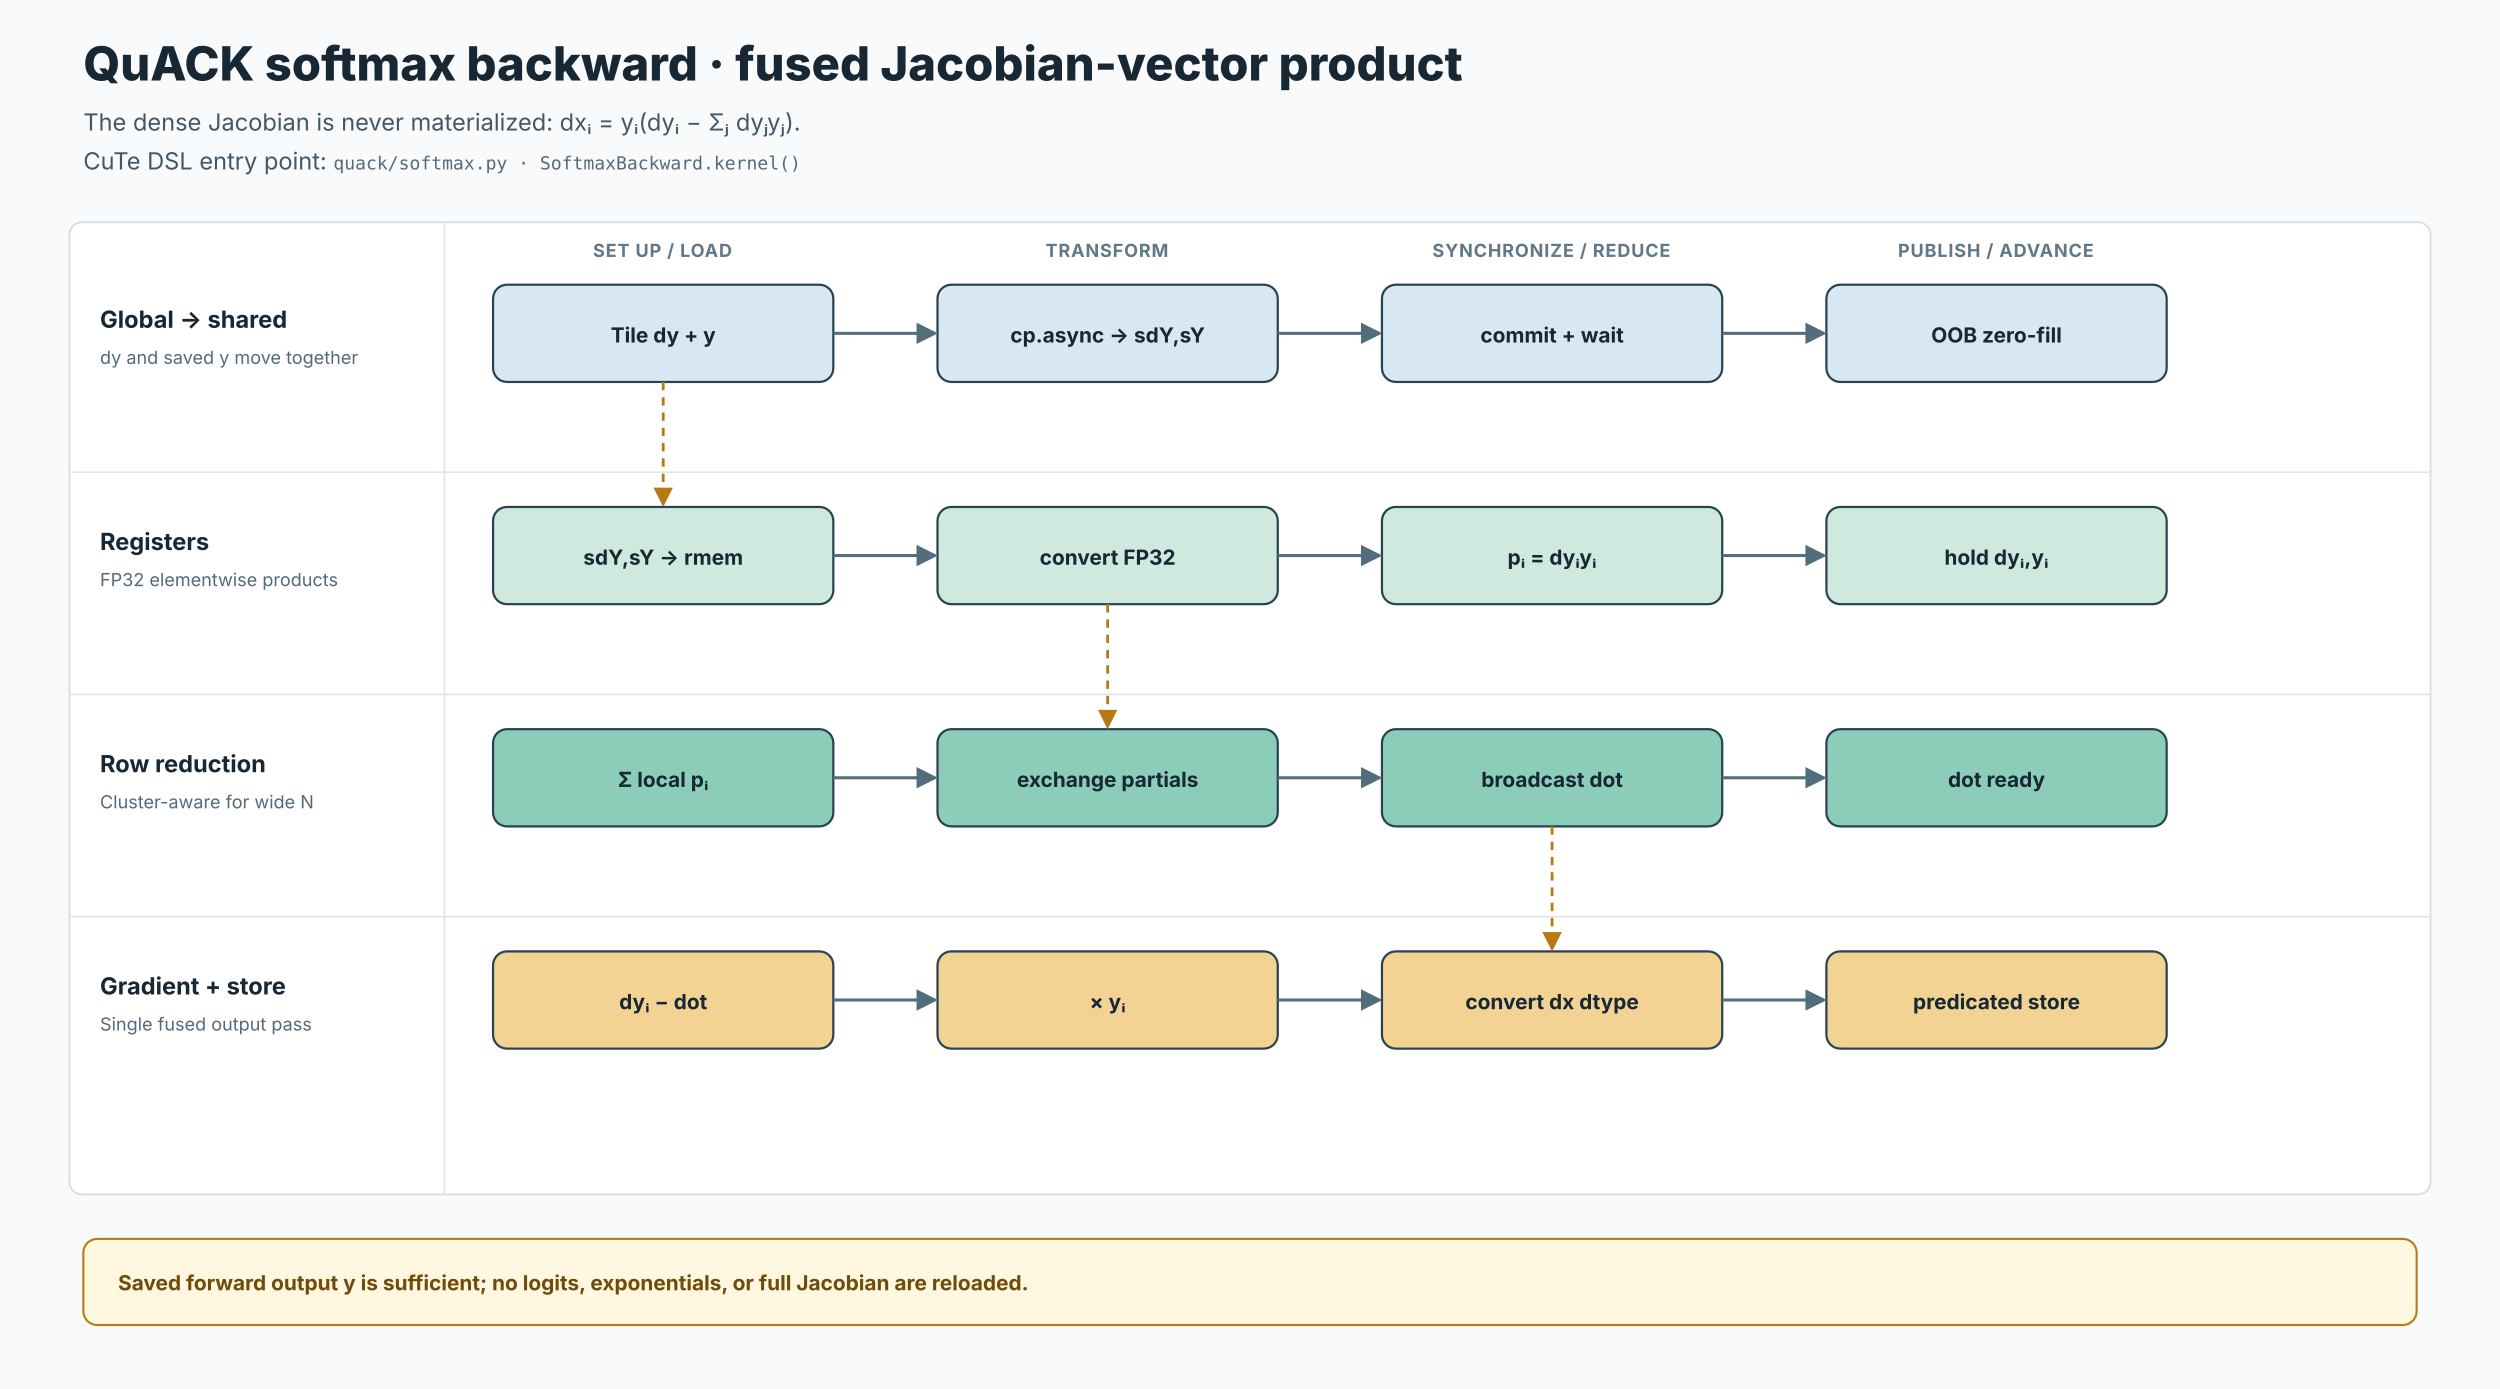
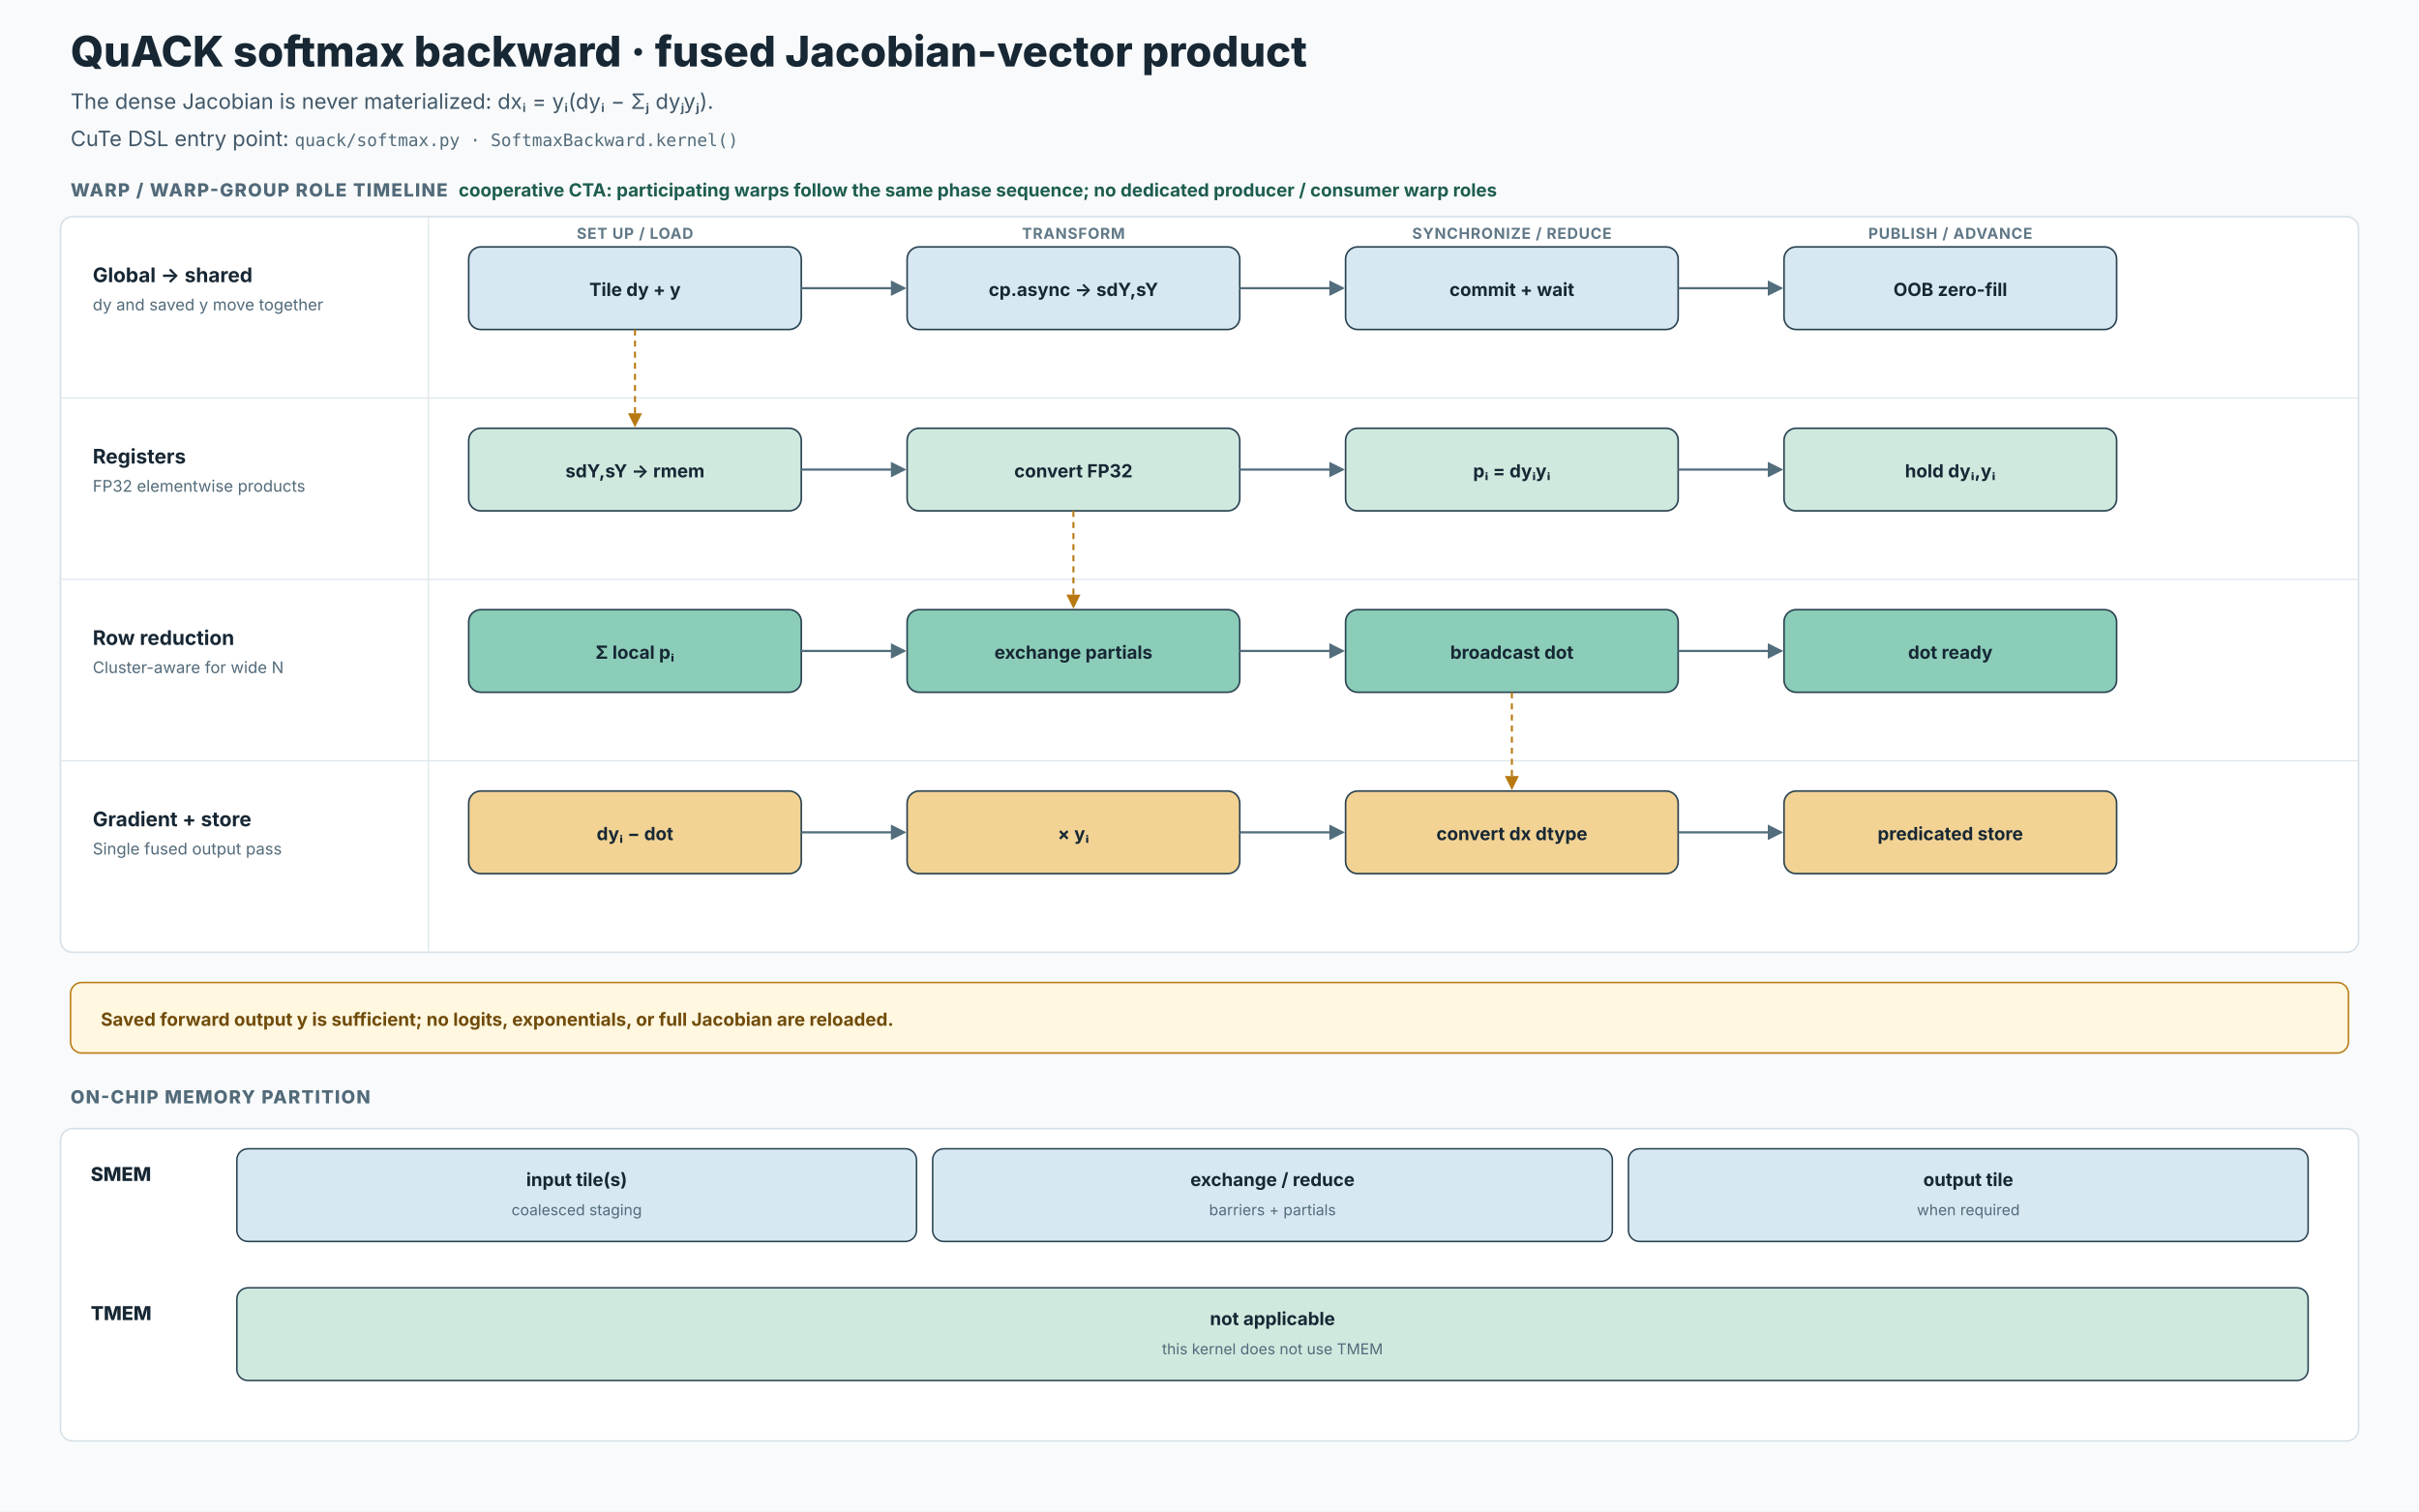
- <svg xmlns="http://www.w3.org/2000/svg" width="1800" height="1000" viewBox="0 0 1800 1000" role="img" aria-labelledby="title desc">
+ <svg xmlns="http://www.w3.org/2000/svg" width="2400" height="1500" viewBox="0 0 2400 1500" role="img" aria-labelledby="title desc">
  <defs>
    <style>
      text { font-family: Inter, ui-sans-serif, system-ui, -apple-system, BlinkMacSystemFont, "Segoe UI", sans-serif; fill: #172734; }
-       .title { font-size: 34px; font-weight: 760; } .subtitle { font-size: 17px; fill: #425869; }
-       .lane { font-size: 17px; font-weight: 730; } .lane-note { font-size: 13px; fill: #526a79; }
-       .phase { font-size: 13px; font-weight: 700; fill: #607887; text-anchor: middle; letter-spacing: .6px; }
-       .box { font-size: 15px; font-weight: 700; text-anchor: middle; dominant-baseline: middle; }
-       .mini { font-size: 12px; font-weight: 650; fill: #425869; text-anchor: middle; dominant-baseline: middle; }
+       .title { font-size: 42px; font-weight: 760; } .subtitle { font-size: 21px; fill: #425869; }
+       .panel-title { font-size: 18px; font-weight: 780; fill: #526a79; letter-spacing: 1.2px; }
+       .lane { font-size: 20px; font-weight: 730; } .lane-note { font-size: 16px; fill: #526a79; }
+       .phase { font-size: 15px; font-weight: 700; fill: #607887; text-anchor: middle; letter-spacing: .7px; }
+       .box { font-size: 18px; font-weight: 700; text-anchor: middle; dominant-baseline: middle; }
+       .mini { font-size: 15px; font-weight: 650; fill: #425869; text-anchor: middle; dominant-baseline: middle; }
      .node { stroke: #294251; stroke-width: 1.6; } .grid { stroke: #dce6ec; stroke-width: 1.2; }
      .arrow { fill: none; stroke: #526d7c; stroke-width: 2.2; marker-end: url(#arrow); }
      .dep { fill: none; stroke: #b87912; stroke-width: 2; stroke-dasharray: 6 5; marker-end: url(#gold); }
-       .note { font-size: 15px; font-weight: 650; fill: #704b09; } .source { font-family: ui-monospace, SFMono-Regular, Menlo, Consolas, monospace; font-size: 13px; fill: #526a79; }
+       .note { font-size: 18px; font-weight: 650; fill: #704b09; } .source { font-family: ui-monospace, SFMono-Regular, Menlo, Consolas, monospace; font-size: 17px; fill: #526a79; }
+       .role-summary { font-size: 18px; font-weight: 680; fill: #1e5d50; }
+       .memory-label { font-size: 19px; font-weight: 760; } .mem-node { stroke: #294251; stroke-width: 1.5; }
+       .mem-name { font-size: 18px; font-weight: 740; text-anchor: middle; } .mem-note { font-size: 15px; fill: #526a79; text-anchor: middle; }
    </style>
    <marker id="arrow" viewBox="0 0 10 10" refX="8.5" refY="5" markerWidth="7" markerHeight="7" orient="auto">
      <path d="M0 0L10 5L0 10Z" fill="#526d7c" />
    </marker>
    <marker id="gold" viewBox="0 0 10 10" refX="8.5" refY="5" markerWidth="7" markerHeight="7" orient="auto">
      <path d="M0 0L10 5L0 10Z" fill="#b87912" />
    </marker>
  </defs>
-   <rect width="1800" height="1000" fill="#f8fafb" />
-   <text class="title" x="60" y="58">QuACK softmax backward · fused Jacobian-vector product</text>
-   <text class="subtitle" x="60" y="94">The dense Jacobian is never materialized: dxᵢ = yᵢ(dyᵢ − Σⱼ dyⱼyⱼ).</text>
-   <text class="subtitle" x="60" y="122">CuTe DSL entry point: <tspan class="source">quack/softmax.py · SoftmaxBackward.kernel()</tspan>
+   <rect width="2400" height="1500" fill="#f8fafb" />
+   <text class="title" x="70" y="66">QuACK softmax backward · fused Jacobian-vector product</text>
+   <text class="subtitle" x="70" y="108">The dense Jacobian is never materialized: dxᵢ = yᵢ(dyᵢ − Σⱼ dyⱼyⱼ).</text>
+   <text class="subtitle" x="70" y="145">CuTe DSL entry point: <tspan class="source">quack/softmax.py · SoftmaxBackward.kernel()</tspan>
  </text>
-   <rect x="50" y="160" width="1700" height="700" rx="9" fill="#fff" stroke="#d4e0e7" stroke-width="1.4" />
-   <line class="grid" x1="320" y1="160" x2="320" y2="860" />
-   <line class="grid" x1="50" y1="340" x2="1750" y2="340" />
-   <line class="grid" x1="50" y1="500" x2="1750" y2="500" />
-   <line class="grid" x1="50" y1="660" x2="1750" y2="660" />
-   <text class="phase" x="477" y="185">SET UP / LOAD</text>
-   <text class="phase" x="797" y="185">TRANSFORM</text>
-   <text class="phase" x="1117" y="185">SYNCHRONIZE / REDUCE</text>
-   <text class="phase" x="1437" y="185">PUBLISH / ADVANCE</text>
-   <text class="lane" x="72" y="236">Global → shared</text>
-   <text class="lane-note" x="72" y="262">dy and saved y move together</text>
-   <rect class="node" x="355" y="205" width="245" height="70" rx="10" fill="#d7e8f2" />
-   <text class="box" x="477.5" y="241">Tile dy + y</text>
-   <rect class="node" x="675" y="205" width="245" height="70" rx="10" fill="#d7e8f2" />
-   <text class="box" x="797.5" y="241">cp.async → sdY,sY</text>
-   <path class="arrow" d="M600 240 H673" />
-   <rect class="node" x="995" y="205" width="245" height="70" rx="10" fill="#d7e8f2" />
-   <text class="box" x="1117.5" y="241">commit + wait</text>
-   <path class="arrow" d="M920 240 H993" />
-   <rect class="node" x="1315" y="205" width="245" height="70" rx="10" fill="#d7e8f2" />
-   <text class="box" x="1437.5" y="241">OOB zero-fill</text>
-   <path class="arrow" d="M1240 240 H1313" />
-   <text class="lane" x="72" y="396">Registers</text>
-   <text class="lane-note" x="72" y="422">FP32 elementwise products</text>
-   <rect class="node" x="355" y="365" width="245" height="70" rx="10" fill="#cfe9df" />
-   <text class="box" x="477.5" y="401">sdY,sY → rmem</text>
-   <rect class="node" x="675" y="365" width="245" height="70" rx="10" fill="#cfe9df" />
-   <text class="box" x="797.5" y="401">convert FP32</text>
-   <path class="arrow" d="M600 400 H673" />
-   <rect class="node" x="995" y="365" width="245" height="70" rx="10" fill="#cfe9df" />
-   <text class="box" x="1117.5" y="401">pᵢ = dyᵢyᵢ</text>
-   <path class="arrow" d="M920 400 H993" />
-   <rect class="node" x="1315" y="365" width="245" height="70" rx="10" fill="#cfe9df" />
-   <text class="box" x="1437.5" y="401">hold dyᵢ,yᵢ</text>
-   <path class="arrow" d="M1240 400 H1313" />
-   <text class="lane" x="72" y="556">Row reduction</text>
-   <text class="lane-note" x="72" y="582">Cluster-aware for wide N</text>
-   <rect class="node" x="355" y="525" width="245" height="70" rx="10" fill="#8bcdb8" />
-   <text class="box" x="477.5" y="561">Σ local pᵢ</text>
-   <rect class="node" x="675" y="525" width="245" height="70" rx="10" fill="#8bcdb8" />
-   <text class="box" x="797.5" y="561">exchange partials</text>
-   <path class="arrow" d="M600 560 H673" />
-   <rect class="node" x="995" y="525" width="245" height="70" rx="10" fill="#8bcdb8" />
-   <text class="box" x="1117.5" y="561">broadcast dot</text>
-   <path class="arrow" d="M920 560 H993" />
-   <rect class="node" x="1315" y="525" width="245" height="70" rx="10" fill="#8bcdb8" />
-   <text class="box" x="1437.5" y="561">dot ready</text>
-   <path class="arrow" d="M1240 560 H1313" />
-   <text class="lane" x="72" y="716">Gradient + store</text>
-   <text class="lane-note" x="72" y="742">Single fused output pass</text>
-   <rect class="node" x="355" y="685" width="245" height="70" rx="10" fill="#f2d394" />
-   <text class="box" x="477.5" y="721">dyᵢ − dot</text>
-   <rect class="node" x="675" y="685" width="245" height="70" rx="10" fill="#f2d394" />
-   <text class="box" x="797.5" y="721">× yᵢ</text>
-   <path class="arrow" d="M600 720 H673" />
-   <rect class="node" x="995" y="685" width="245" height="70" rx="10" fill="#f2d394" />
-   <text class="box" x="1117.5" y="721">convert dx dtype</text>
-   <path class="arrow" d="M920 720 H993" />
-   <rect class="node" x="1315" y="685" width="245" height="70" rx="10" fill="#f2d394" />
-   <text class="box" x="1437.5" y="721">predicated store</text>
-   <path class="arrow" d="M1240 720 H1313" />
-   <path class="dep" d="M477.5 275 V363" />
-   <path class="dep" d="M797.5 435 V523" />
-   <path class="dep" d="M1117.5 595 V683" />
-   <rect x="60" y="892" width="1680" height="62" rx="10" fill="#fff7df" stroke="#b87912" stroke-width="1.5" />
-   <text class="note" x="85" y="929">Saved forward output y is sufficient; no logits, exponentials, or full Jacobian are reloaded.</text>
+   <text class="panel-title" x="70" y="195">WARP / WARP-GROUP ROLE TIMELINE</text>
+   <text class="role-summary" x="455" y="195">cooperative CTA: participating warps follow the same phase sequence; no dedicated producer / consumer warp roles</text>
+   <rect x="60" y="215" width="2280" height="730" rx="12" fill="#fff" stroke="#d4e0e7" stroke-width="1.5" />
+   <line class="grid" x1="425" y1="215" x2="425" y2="945" />
+   <line class="grid" x1="60" y1="395" x2="2340" y2="395" />
+   <line class="grid" x1="60" y1="575" x2="2340" y2="575" />
+   <line class="grid" x1="60" y1="755" x2="2340" y2="755" />
+   <text class="phase" x="630" y="237">SET UP / LOAD</text>
+   <text class="phase" x="1065" y="237">TRANSFORM</text>
+   <text class="phase" x="1500" y="237">SYNCHRONIZE / REDUCE</text>
+   <text class="phase" x="1935" y="237">PUBLISH / ADVANCE</text>
+   <text class="lane" x="92" y="280">Global → shared</text>
+   <text class="lane-note" x="92" y="308">dy and saved y move together</text>
+   <rect class="node" x="465" y="245" width="330" height="82" rx="12" fill="#d7e8f2" />
+   <text class="box" x="630" y="287">Tile dy + y</text>
+   <rect class="node" x="900" y="245" width="330" height="82" rx="12" fill="#d7e8f2" />
+   <text class="box" x="1065" y="287">cp.async → sdY,sY</text>
+   <path class="arrow" d="M795 286 H897" />
+   <rect class="node" x="1335" y="245" width="330" height="82" rx="12" fill="#d7e8f2" />
+   <text class="box" x="1500" y="287">commit + wait</text>
+   <path class="arrow" d="M1230 286 H1332" />
+   <rect class="node" x="1770" y="245" width="330" height="82" rx="12" fill="#d7e8f2" />
+   <text class="box" x="1935" y="287">OOB zero-fill</text>
+   <path class="arrow" d="M1665 286 H1767" />
+   <text class="lane" x="92" y="460">Registers</text>
+   <text class="lane-note" x="92" y="488">FP32 elementwise products</text>
+   <rect class="node" x="465" y="425" width="330" height="82" rx="12" fill="#cfe9df" />
+   <text class="box" x="630" y="467">sdY,sY → rmem</text>
+   <rect class="node" x="900" y="425" width="330" height="82" rx="12" fill="#cfe9df" />
+   <text class="box" x="1065" y="467">convert FP32</text>
+   <path class="arrow" d="M795 466 H897" />
+   <rect class="node" x="1335" y="425" width="330" height="82" rx="12" fill="#cfe9df" />
+   <text class="box" x="1500" y="467">pᵢ = dyᵢyᵢ</text>
+   <path class="arrow" d="M1230 466 H1332" />
+   <rect class="node" x="1770" y="425" width="330" height="82" rx="12" fill="#cfe9df" />
+   <text class="box" x="1935" y="467">hold dyᵢ,yᵢ</text>
+   <path class="arrow" d="M1665 466 H1767" />
+   <text class="lane" x="92" y="640">Row reduction</text>
+   <text class="lane-note" x="92" y="668">Cluster-aware for wide N</text>
+   <rect class="node" x="465" y="605" width="330" height="82" rx="12" fill="#8bcdb8" />
+   <text class="box" x="630" y="647">Σ local pᵢ</text>
+   <rect class="node" x="900" y="605" width="330" height="82" rx="12" fill="#8bcdb8" />
+   <text class="box" x="1065" y="647">exchange partials</text>
+   <path class="arrow" d="M795 646 H897" />
+   <rect class="node" x="1335" y="605" width="330" height="82" rx="12" fill="#8bcdb8" />
+   <text class="box" x="1500" y="647">broadcast dot</text>
+   <path class="arrow" d="M1230 646 H1332" />
+   <rect class="node" x="1770" y="605" width="330" height="82" rx="12" fill="#8bcdb8" />
+   <text class="box" x="1935" y="647">dot ready</text>
+   <path class="arrow" d="M1665 646 H1767" />
+   <text class="lane" x="92" y="820">Gradient + store</text>
+   <text class="lane-note" x="92" y="848">Single fused output pass</text>
+   <rect class="node" x="465" y="785" width="330" height="82" rx="12" fill="#f2d394" />
+   <text class="box" x="630" y="827">dyᵢ − dot</text>
+   <rect class="node" x="900" y="785" width="330" height="82" rx="12" fill="#f2d394" />
+   <text class="box" x="1065" y="827">× yᵢ</text>
+   <path class="arrow" d="M795 826 H897" />
+   <rect class="node" x="1335" y="785" width="330" height="82" rx="12" fill="#f2d394" />
+   <text class="box" x="1500" y="827">convert dx dtype</text>
+   <path class="arrow" d="M1230 826 H1332" />
+   <rect class="node" x="1770" y="785" width="330" height="82" rx="12" fill="#f2d394" />
+   <text class="box" x="1935" y="827">predicated store</text>
+   <path class="arrow" d="M1665 826 H1767" />
+   <path class="dep" d="M630 327 V422" />
+   <path class="dep" d="M1065 507 V602" />
+   <path class="dep" d="M1500 687 V782" />
+   <rect x="70" y="975" width="2260" height="70" rx="11" fill="#fff7df" stroke="#b87912" stroke-width="1.5" />
+   <text class="note" x="100" y="1018">Saved forward output y is sufficient; no logits, exponentials, or full Jacobian are reloaded.</text>
+   <text class="panel-title" x="70" y="1095">ON-CHIP MEMORY PARTITION</text>
+   <rect x="60" y="1120" width="2280" height="310" rx="12" fill="#fff" stroke="#d4e0e7" stroke-width="1.5" />
+   <text class="memory-label" x="90" y="1172">SMEM</text>
+   <rect class="mem-node" x="235.0" y="1140" width="674.333" height="92" rx="11" fill="#d7e8f2" />
+   <text class="mem-name" x="572.167" y="1177">input tile(s)</text>
+   <text class="mem-note" x="572.167" y="1206">coalesced staging</text>
+   <rect class="mem-node" x="925.333" y="1140" width="674.333" height="92" rx="11" fill="#d7e8f2" />
+   <text class="mem-name" x="1262.5" y="1177">exchange / reduce</text>
+   <text class="mem-note" x="1262.5" y="1206">barriers + partials</text>
+   <rect class="mem-node" x="1615.667" y="1140" width="674.333" height="92" rx="11" fill="#d7e8f2" />
+   <text class="mem-name" x="1952.833" y="1177">output tile</text>
+   <text class="mem-note" x="1952.833" y="1206">when required</text>
+   <text class="memory-label" x="90" y="1310">TMEM</text>
+   <rect class="mem-node" x="235.0" y="1278" width="2055.0" height="92" rx="11" fill="#cfe9df" />
+   <text class="mem-name" x="1262.5" y="1315">not applicable</text>
+   <text class="mem-note" x="1262.5" y="1344">this kernel does not use TMEM</text>
</svg>
